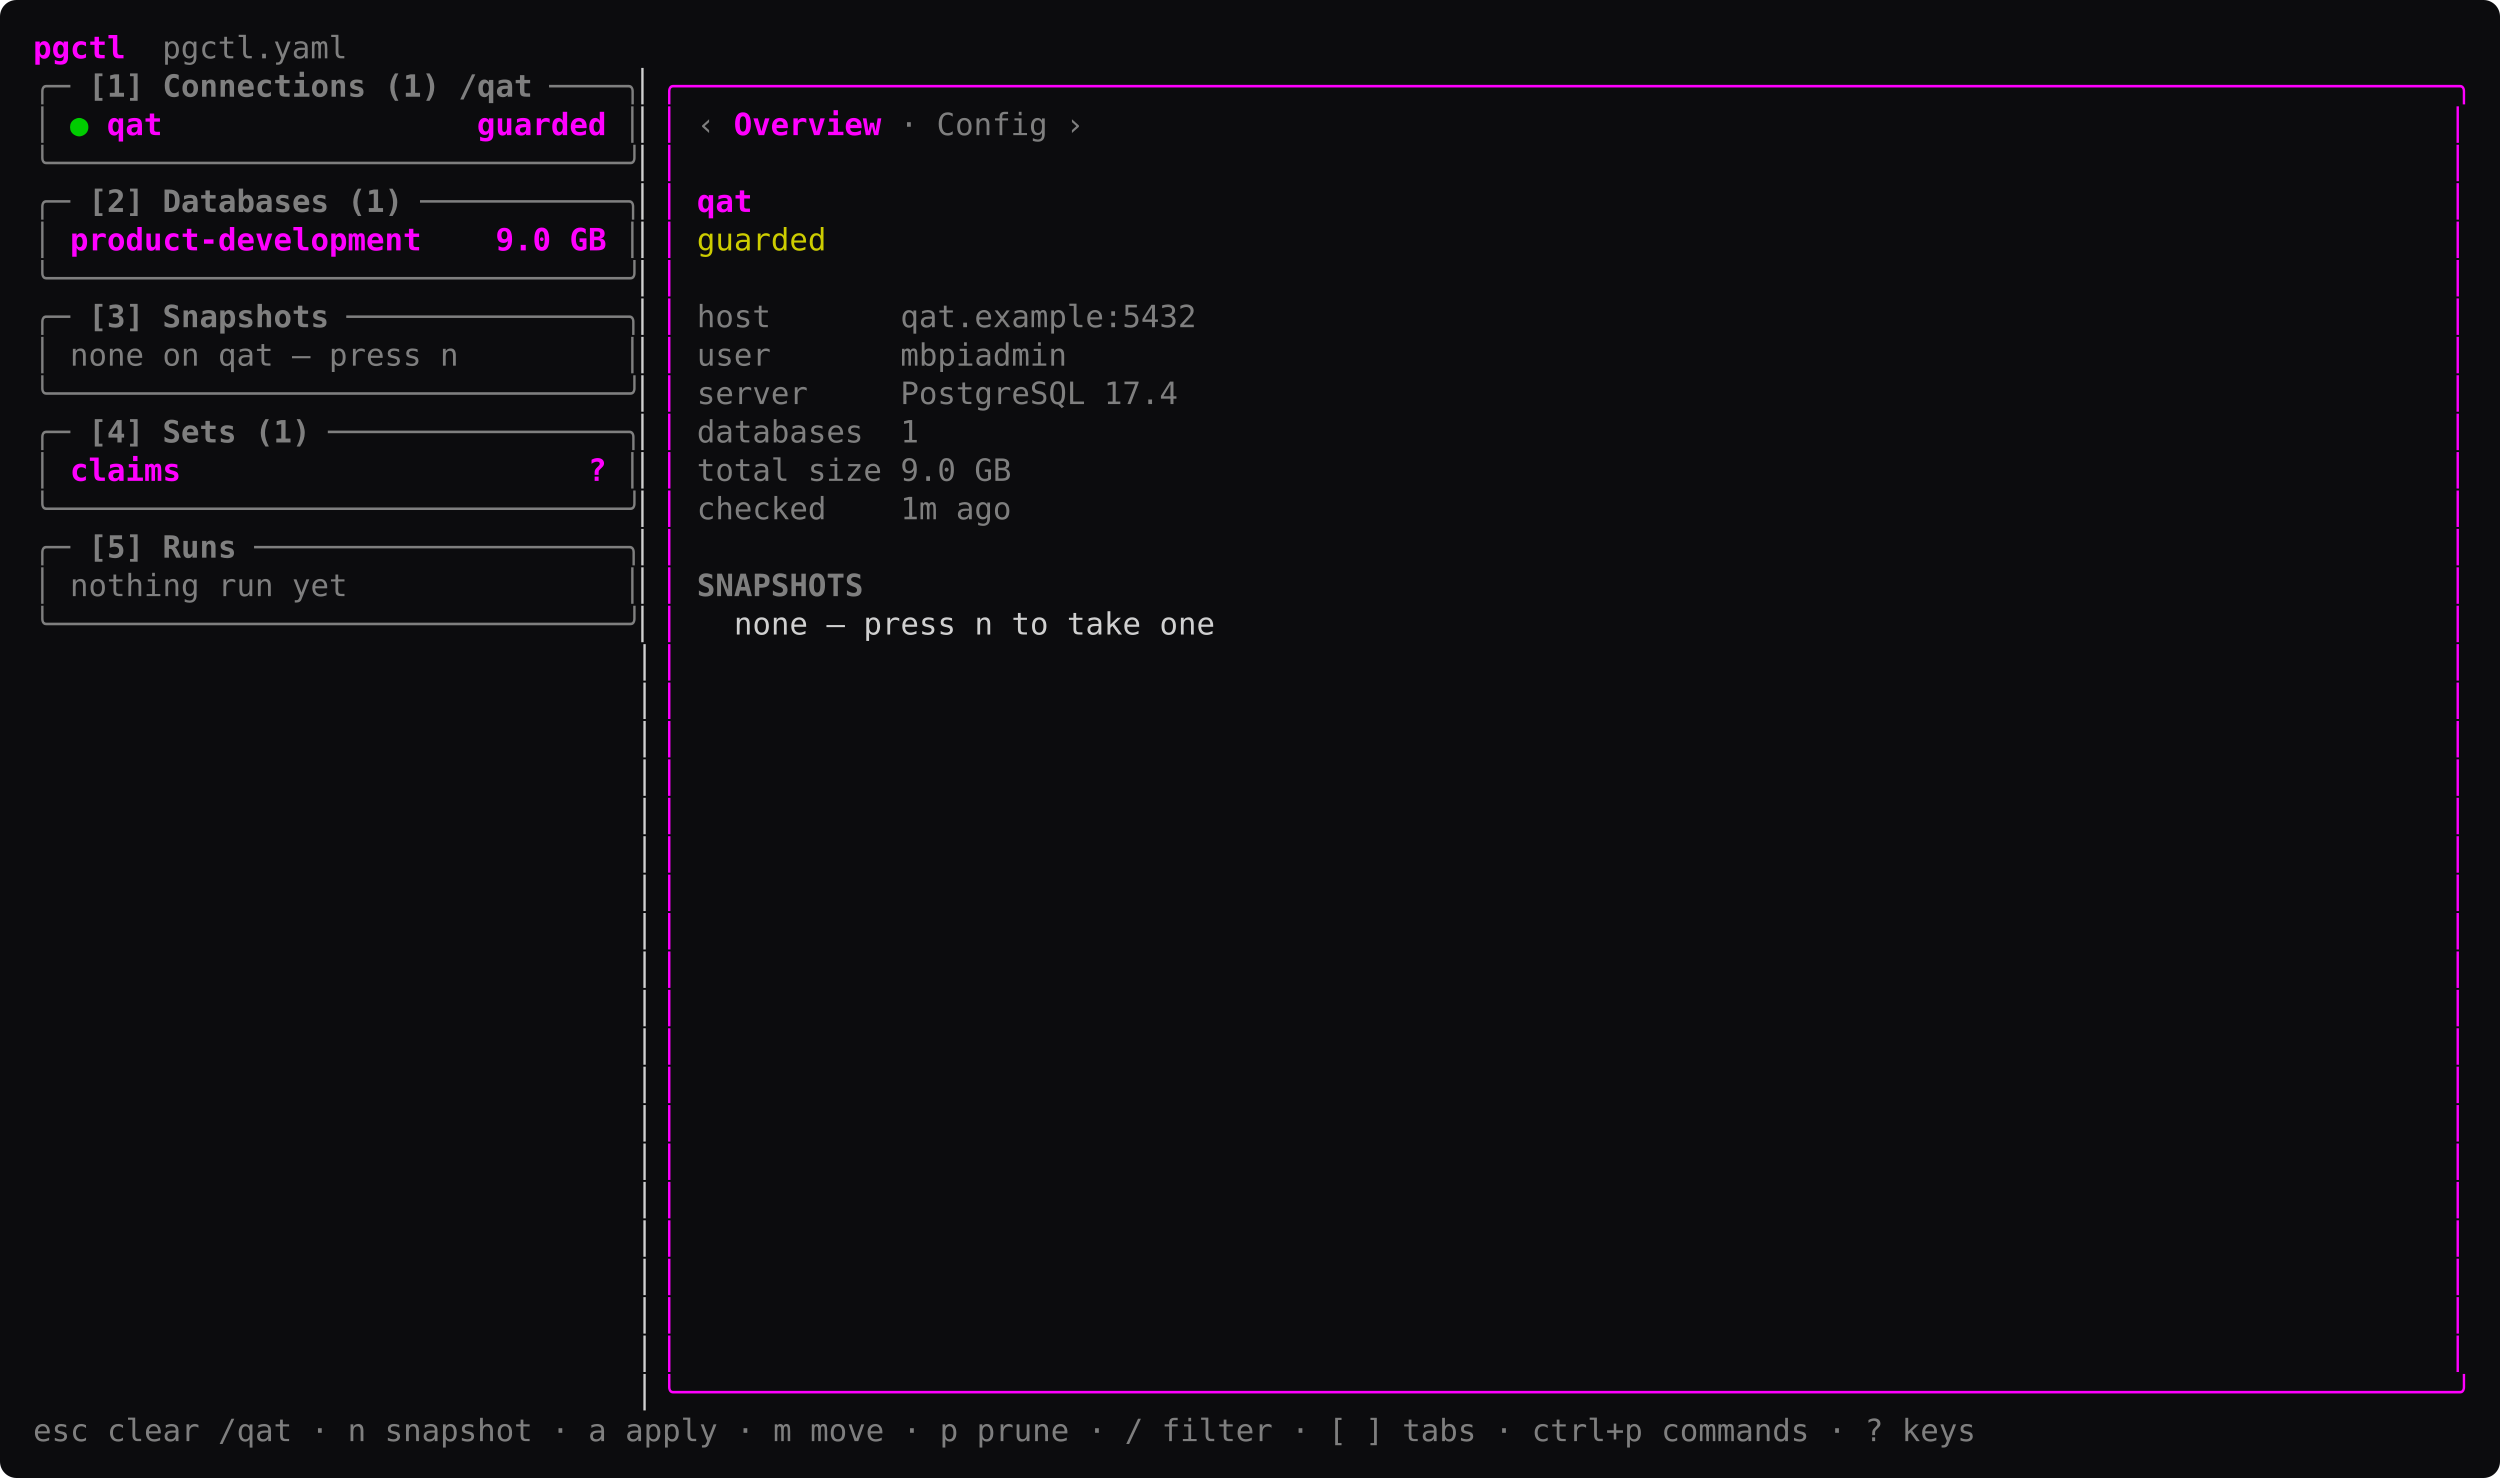
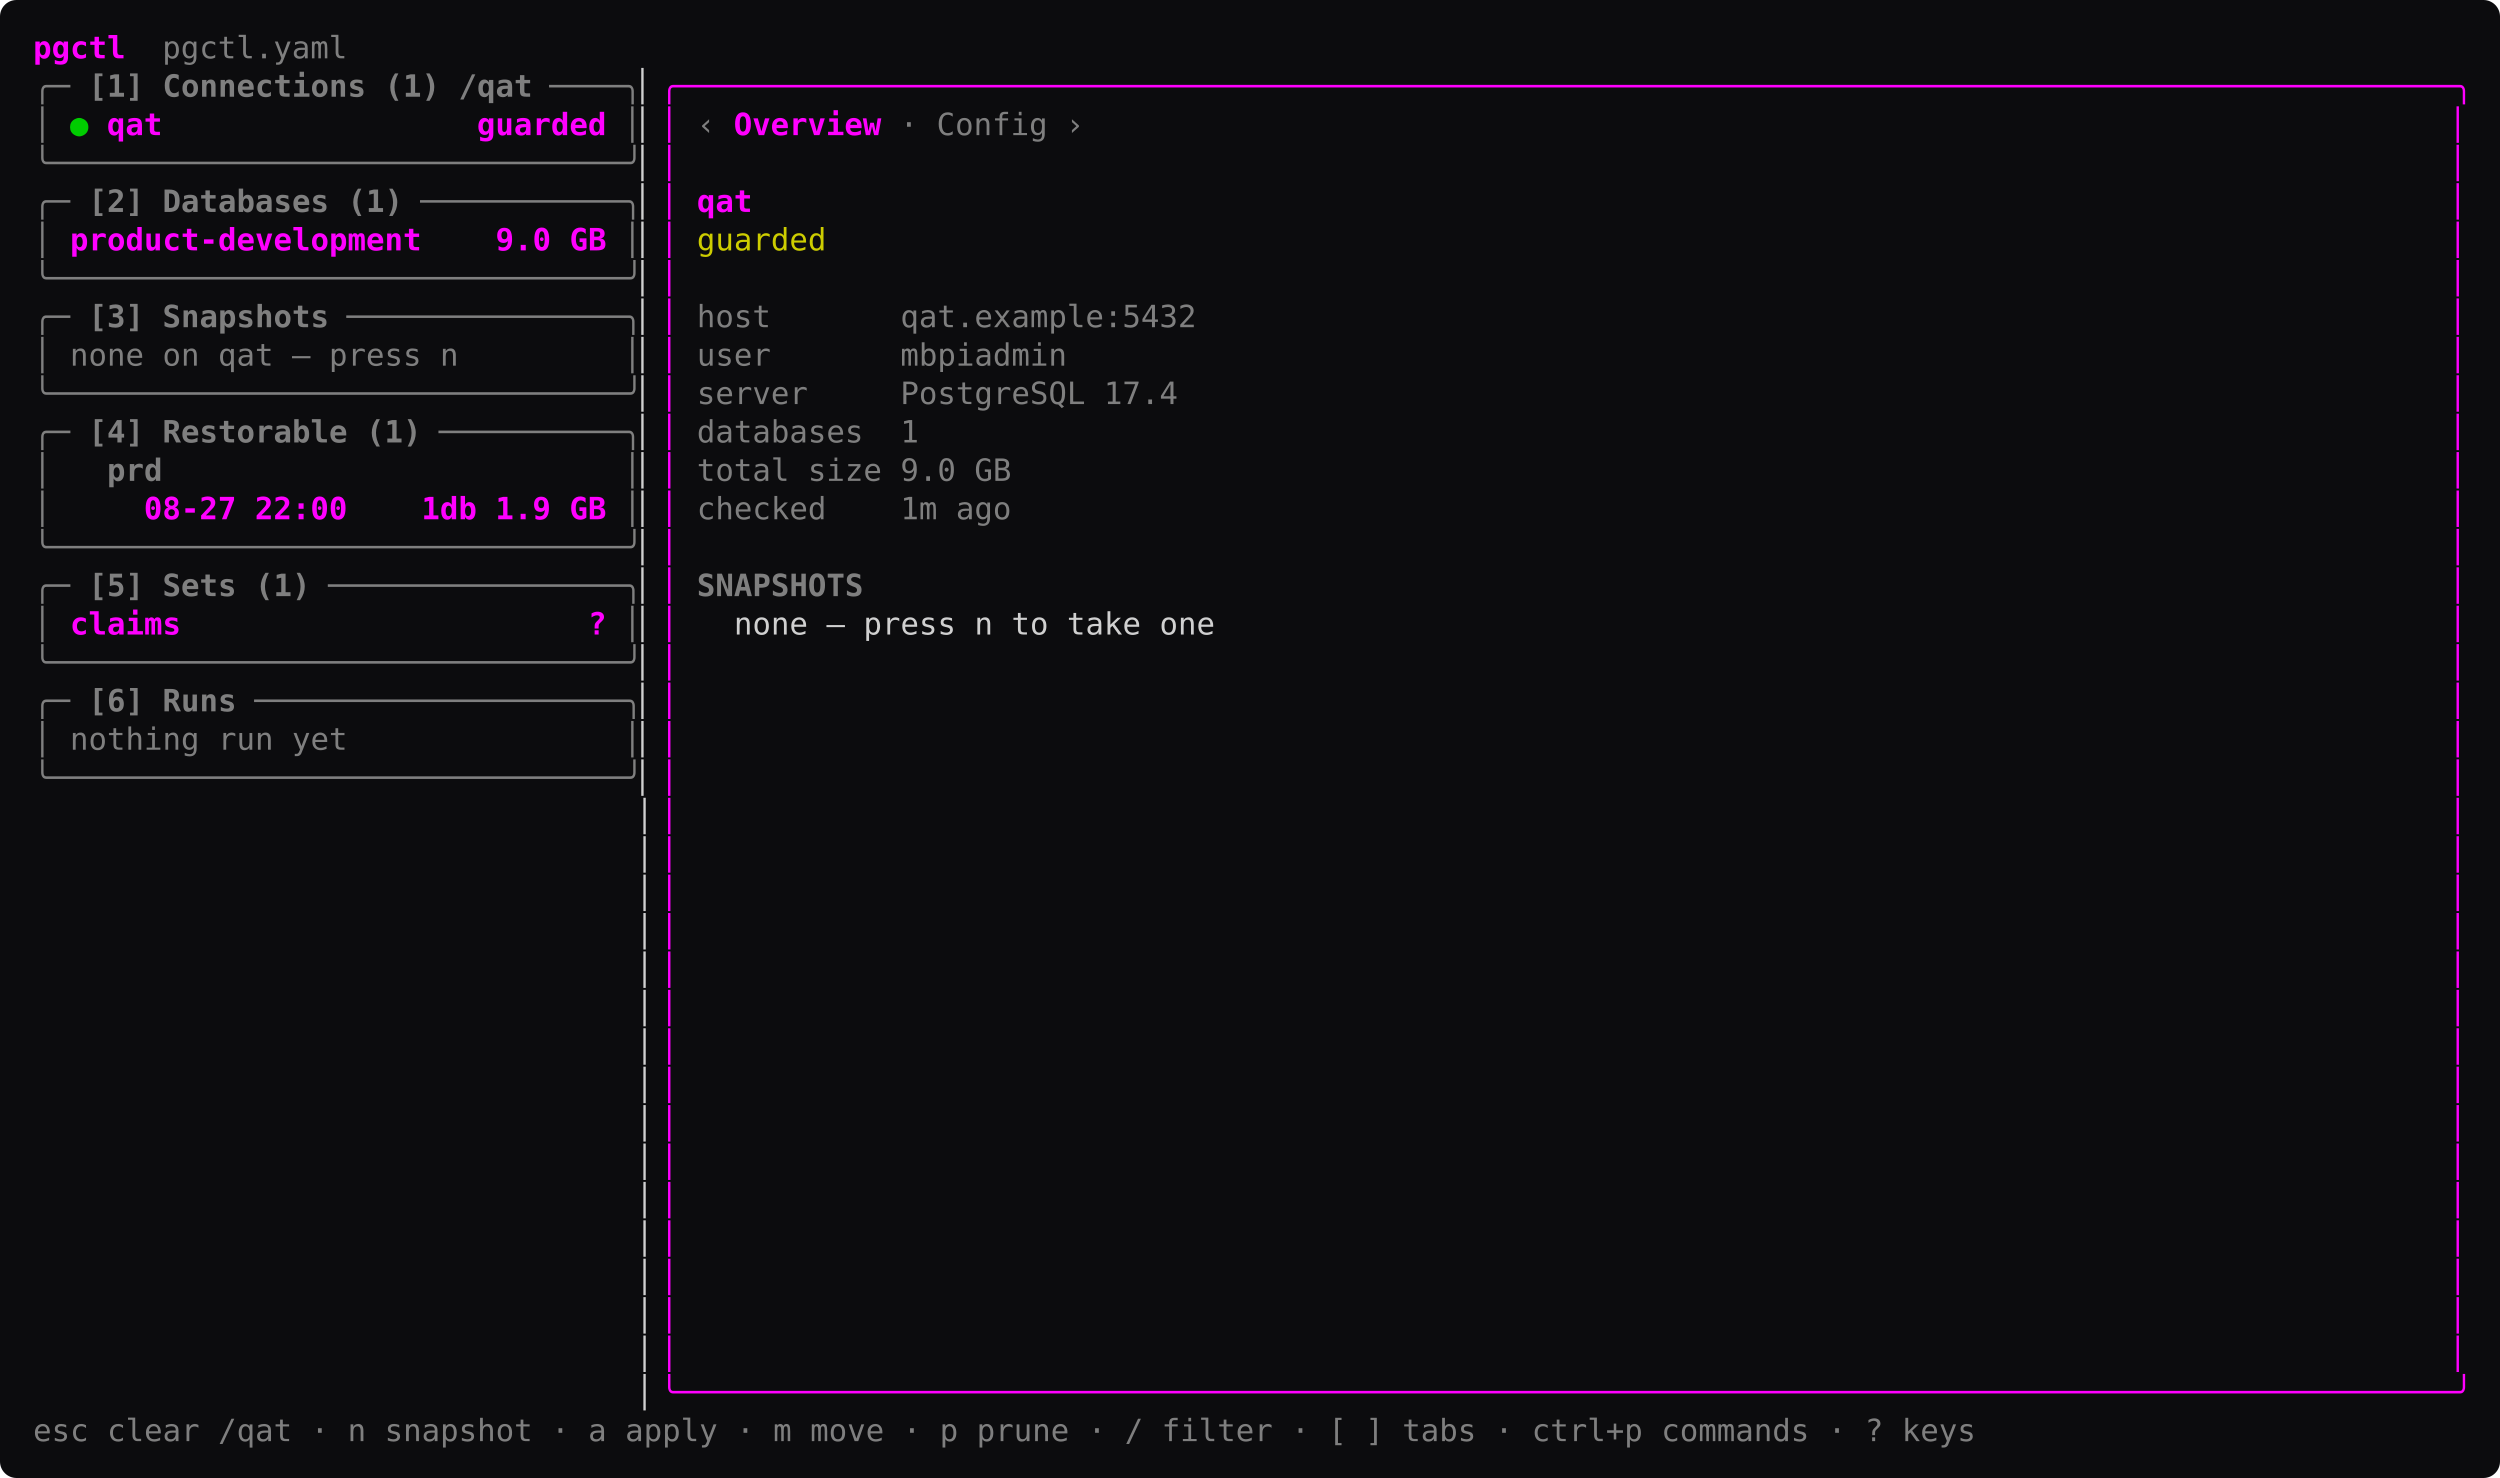
<svg xmlns="http://www.w3.org/2000/svg" width="1057.6" height="625.25" viewBox="0 0 1057.6 625.25" font-family="ui-monospace, 'SF Mono', SFMono-Regular, Menlo, Consolas, 'DejaVu Sans Mono', monospace" font-size="13" role="img">
  <rect width="1057.6" height="625.25" rx="7" fill="#0c0c0e" />
  <text x="14" y="24.68" textLength="39" lengthAdjust="spacing" fill="#ff00ff" font-weight="600" xml:space="preserve">pgctl</text>
  <text x="53" y="24.68" textLength="93.6" lengthAdjust="spacing" fill="#7f7f7f" xml:space="preserve">  pgctl.yaml</text>
  <text x="14" y="40.92" textLength="15.6" lengthAdjust="spacing" fill="#7f7f7f" xml:space="preserve">╭─</text>
  <text x="29.6" y="40.92" textLength="195" lengthAdjust="spacing" fill="#7f7f7f" font-weight="600" xml:space="preserve"> [1] Connections (1) /qat</text>
  <text x="232.4" y="40.92" textLength="39" lengthAdjust="spacing" fill="#7f7f7f" xml:space="preserve">────╮</text>
  <text x="271.4" y="40.92" textLength="7.8" lengthAdjust="spacing" fill="#d0d0d0" xml:space="preserve">▏</text>
  <text x="279.2" y="40.92" textLength="764.4" lengthAdjust="spacing" fill="#ff00ff" xml:space="preserve">╭────────────────────────────────────────────────────────────────────────────────────────────────╮</text>
  <text x="14" y="57.17" textLength="7.8" lengthAdjust="spacing" fill="#7f7f7f" xml:space="preserve">│</text>
  <text x="29.6" y="57.17" textLength="7.8" lengthAdjust="spacing" fill="#00cd00" xml:space="preserve">●</text>
  <text x="45.2" y="57.17" textLength="210.6" lengthAdjust="spacing" fill="#ff00ff" font-weight="600" xml:space="preserve">qat                 guarded</text>
  <text x="263.6" y="57.17" textLength="7.8" lengthAdjust="spacing" fill="#7f7f7f" xml:space="preserve">│</text>
  <text x="271.4" y="57.17" textLength="7.8" lengthAdjust="spacing" fill="#d0d0d0" xml:space="preserve">▏</text>
  <text x="279.2" y="57.17" textLength="7.8" lengthAdjust="spacing" fill="#ff00ff" xml:space="preserve">│</text>
  <text x="294.8" y="57.17" textLength="7.8" lengthAdjust="spacing" fill="#7f7f7f" xml:space="preserve">‹</text>
  <text x="310.4" y="57.17" textLength="7.8" lengthAdjust="spacing" fill="#ff00ff" font-weight="600" xml:space="preserve">O</text>
  <text x="318.2" y="57.17" textLength="7.8" lengthAdjust="spacing" fill="#ff00ff" font-weight="600" xml:space="preserve">v</text>
  <text x="326" y="57.17" textLength="7.8" lengthAdjust="spacing" fill="#ff00ff" font-weight="600" xml:space="preserve">e</text>
  <text x="333.8" y="57.17" textLength="7.8" lengthAdjust="spacing" fill="#ff00ff" font-weight="600" xml:space="preserve">r</text>
  <text x="341.6" y="57.17" textLength="7.8" lengthAdjust="spacing" fill="#ff00ff" font-weight="600" xml:space="preserve">v</text>
  <text x="349.4" y="57.17" textLength="7.8" lengthAdjust="spacing" fill="#ff00ff" font-weight="600" xml:space="preserve">i</text>
  <text x="357.2" y="57.17" textLength="7.8" lengthAdjust="spacing" fill="#ff00ff" font-weight="600" xml:space="preserve">e</text>
  <text x="365" y="57.17" textLength="7.8" lengthAdjust="spacing" fill="#ff00ff" font-weight="600" xml:space="preserve">w</text>
  <text x="380.6" y="57.17" textLength="7.8" lengthAdjust="spacing" fill="#7f7f7f" xml:space="preserve">·</text>
  <text x="388.4" y="57.17" textLength="54.6" lengthAdjust="spacing" fill="#7f7f7f" xml:space="preserve"> Config</text>
  <text x="450.8" y="57.17" textLength="7.8" lengthAdjust="spacing" fill="#7f7f7f" xml:space="preserve">›</text>
  <text x="1035.8" y="57.17" textLength="7.8" lengthAdjust="spacing" fill="#ff00ff" xml:space="preserve">│</text>
  <text x="14" y="73.42" textLength="257.4" lengthAdjust="spacing" fill="#7f7f7f" xml:space="preserve">╰───────────────────────────────╯</text>
  <text x="271.4" y="73.42" textLength="7.8" lengthAdjust="spacing" fill="#d0d0d0" xml:space="preserve">▏</text>
  <text x="279.2" y="73.42" textLength="7.8" lengthAdjust="spacing" fill="#ff00ff" xml:space="preserve">│</text>
  <text x="1035.8" y="73.42" textLength="7.8" lengthAdjust="spacing" fill="#ff00ff" xml:space="preserve">│</text>
  <text x="14" y="89.67" textLength="15.6" lengthAdjust="spacing" fill="#7f7f7f" xml:space="preserve">╭─</text>
  <text x="29.6" y="89.67" textLength="140.4" lengthAdjust="spacing" fill="#7f7f7f" font-weight="600" xml:space="preserve"> [2] Databases (1)</text>
  <text x="177.8" y="89.67" textLength="93.6" lengthAdjust="spacing" fill="#7f7f7f" xml:space="preserve">───────────╮</text>
  <text x="271.4" y="89.67" textLength="7.8" lengthAdjust="spacing" fill="#d0d0d0" xml:space="preserve">▏</text>
  <text x="279.2" y="89.67" textLength="7.8" lengthAdjust="spacing" fill="#ff00ff" xml:space="preserve">│</text>
  <text x="294.8" y="89.67" textLength="23.4" lengthAdjust="spacing" fill="#ff00ff" font-weight="600" xml:space="preserve">qat</text>
  <text x="1035.8" y="89.67" textLength="7.8" lengthAdjust="spacing" fill="#ff00ff" xml:space="preserve">│</text>
  <text x="14" y="105.92" textLength="7.8" lengthAdjust="spacing" fill="#7f7f7f" xml:space="preserve">│</text>
  <text x="29.6" y="105.92" textLength="226.2" lengthAdjust="spacing" fill="#ff00ff" font-weight="600" xml:space="preserve">product-development    9.0 GB</text>
  <text x="263.6" y="105.92" textLength="7.8" lengthAdjust="spacing" fill="#7f7f7f" xml:space="preserve">│</text>
  <text x="271.4" y="105.92" textLength="7.8" lengthAdjust="spacing" fill="#d0d0d0" xml:space="preserve">▏</text>
  <text x="279.2" y="105.92" textLength="7.8" lengthAdjust="spacing" fill="#ff00ff" xml:space="preserve">│</text>
  <text x="294.8" y="105.92" textLength="54.6" lengthAdjust="spacing" fill="#cdcd00" xml:space="preserve">guarded</text>
  <text x="1035.8" y="105.92" textLength="7.8" lengthAdjust="spacing" fill="#ff00ff" xml:space="preserve">│</text>
  <text x="14" y="122.17" textLength="257.4" lengthAdjust="spacing" fill="#7f7f7f" xml:space="preserve">╰───────────────────────────────╯</text>
  <text x="271.4" y="122.17" textLength="7.8" lengthAdjust="spacing" fill="#d0d0d0" xml:space="preserve">▏</text>
  <text x="279.2" y="122.17" textLength="7.8" lengthAdjust="spacing" fill="#ff00ff" xml:space="preserve">│</text>
  <text x="1035.8" y="122.17" textLength="7.8" lengthAdjust="spacing" fill="#ff00ff" xml:space="preserve">│</text>
  <text x="14" y="138.43" textLength="15.6" lengthAdjust="spacing" fill="#7f7f7f" xml:space="preserve">╭─</text>
  <text x="29.6" y="138.43" textLength="109.2" lengthAdjust="spacing" fill="#7f7f7f" font-weight="600" xml:space="preserve"> [3] Snapshots</text>
  <text x="146.6" y="138.43" textLength="124.8" lengthAdjust="spacing" fill="#7f7f7f" xml:space="preserve">───────────────╮</text>
  <text x="271.4" y="138.43" textLength="7.8" lengthAdjust="spacing" fill="#d0d0d0" xml:space="preserve">▏</text>
  <text x="279.2" y="138.43" textLength="7.8" lengthAdjust="spacing" fill="#ff00ff" xml:space="preserve">│</text>
  <text x="294.8" y="138.43" textLength="210.6" lengthAdjust="spacing" fill="#7f7f7f" xml:space="preserve">host       qat.example:5432</text>
  <text x="1035.8" y="138.43" textLength="7.8" lengthAdjust="spacing" fill="#ff00ff" xml:space="preserve">│</text>
  <text x="14" y="154.68" textLength="7.8" lengthAdjust="spacing" fill="#7f7f7f" xml:space="preserve">│</text>
  <text x="29.6" y="154.68" textLength="163.8" lengthAdjust="spacing" fill="#7f7f7f" xml:space="preserve">none on qat — press n</text>
  <text x="263.6" y="154.68" textLength="7.8" lengthAdjust="spacing" fill="#7f7f7f" xml:space="preserve">│</text>
  <text x="271.4" y="154.68" textLength="7.8" lengthAdjust="spacing" fill="#d0d0d0" xml:space="preserve">▏</text>
  <text x="279.2" y="154.68" textLength="7.8" lengthAdjust="spacing" fill="#ff00ff" xml:space="preserve">│</text>
  <text x="294.8" y="154.68" textLength="156" lengthAdjust="spacing" fill="#7f7f7f" xml:space="preserve">user       mbpiadmin</text>
  <text x="1035.8" y="154.68" textLength="7.8" lengthAdjust="spacing" fill="#ff00ff" xml:space="preserve">│</text>
  <text x="14" y="170.93" textLength="257.4" lengthAdjust="spacing" fill="#7f7f7f" xml:space="preserve">╰───────────────────────────────╯</text>
  <text x="271.4" y="170.93" textLength="7.8" lengthAdjust="spacing" fill="#d0d0d0" xml:space="preserve">▏</text>
  <text x="279.2" y="170.93" textLength="7.8" lengthAdjust="spacing" fill="#ff00ff" xml:space="preserve">│</text>
  <text x="294.8" y="170.93" textLength="202.8" lengthAdjust="spacing" fill="#7f7f7f" xml:space="preserve">server     PostgreSQL 17.4</text>
  <text x="1035.8" y="170.93" textLength="7.8" lengthAdjust="spacing" fill="#ff00ff" xml:space="preserve">│</text>
  <text x="14" y="187.18" textLength="15.6" lengthAdjust="spacing" fill="#7f7f7f" xml:space="preserve">╭─</text>
-   <text x="29.6" y="187.18" textLength="101.4" lengthAdjust="spacing" fill="#7f7f7f" font-weight="600" xml:space="preserve"> [4] Sets (1)</text>
-   <text x="138.8" y="187.18" textLength="132.6" lengthAdjust="spacing" fill="#7f7f7f" xml:space="preserve">────────────────╮</text>
+   <text x="29.6" y="187.18" textLength="148.2" lengthAdjust="spacing" fill="#7f7f7f" font-weight="600" xml:space="preserve"> [4] Restorable (1)</text>
+   <text x="185.6" y="187.18" textLength="85.8" lengthAdjust="spacing" fill="#7f7f7f" xml:space="preserve">──────────╮</text>
  <text x="271.4" y="187.18" textLength="7.8" lengthAdjust="spacing" fill="#d0d0d0" xml:space="preserve">▏</text>
  <text x="279.2" y="187.18" textLength="7.8" lengthAdjust="spacing" fill="#ff00ff" xml:space="preserve">│</text>
  <text x="294.8" y="187.18" textLength="93.6" lengthAdjust="spacing" fill="#7f7f7f" xml:space="preserve">databases  1</text>
  <text x="1035.8" y="187.18" textLength="7.8" lengthAdjust="spacing" fill="#ff00ff" xml:space="preserve">│</text>
  <text x="14" y="203.43" textLength="7.8" lengthAdjust="spacing" fill="#7f7f7f" xml:space="preserve">│</text>
-   <text x="29.6" y="203.43" textLength="226.2" lengthAdjust="spacing" fill="#ff00ff" font-weight="600" xml:space="preserve">claims                      ?</text>
+   <text x="29.6" y="203.43" textLength="39" lengthAdjust="spacing" fill="#7f7f7f" font-weight="600" xml:space="preserve">  prd</text>
  <text x="263.6" y="203.43" textLength="7.8" lengthAdjust="spacing" fill="#7f7f7f" xml:space="preserve">│</text>
  <text x="271.4" y="203.43" textLength="7.8" lengthAdjust="spacing" fill="#d0d0d0" xml:space="preserve">▏</text>
  <text x="279.2" y="203.43" textLength="7.8" lengthAdjust="spacing" fill="#ff00ff" xml:space="preserve">│</text>
  <text x="294.8" y="203.43" textLength="132.6" lengthAdjust="spacing" fill="#7f7f7f" xml:space="preserve">total size 9.0 GB</text>
  <text x="1035.8" y="203.43" textLength="7.8" lengthAdjust="spacing" fill="#ff00ff" xml:space="preserve">│</text>
-   <text x="14" y="219.68" textLength="257.4" lengthAdjust="spacing" fill="#7f7f7f" xml:space="preserve">╰───────────────────────────────╯</text>
+   <text x="14" y="219.68" textLength="7.8" lengthAdjust="spacing" fill="#7f7f7f" xml:space="preserve">│</text>
+   <text x="45.2" y="219.68" textLength="210.6" lengthAdjust="spacing" fill="#ff00ff" font-weight="600" xml:space="preserve">  08-27 22:00    1db 1.9 GB</text>
+   <text x="263.6" y="219.68" textLength="7.8" lengthAdjust="spacing" fill="#7f7f7f" xml:space="preserve">│</text>
  <text x="271.4" y="219.68" textLength="7.8" lengthAdjust="spacing" fill="#d0d0d0" xml:space="preserve">▏</text>
  <text x="279.2" y="219.68" textLength="7.8" lengthAdjust="spacing" fill="#ff00ff" xml:space="preserve">│</text>
  <text x="294.8" y="219.68" textLength="132.6" lengthAdjust="spacing" fill="#7f7f7f" xml:space="preserve">checked    1m ago</text>
  <text x="1035.8" y="219.68" textLength="7.8" lengthAdjust="spacing" fill="#ff00ff" xml:space="preserve">│</text>
-   <text x="14" y="235.93" textLength="15.6" lengthAdjust="spacing" fill="#7f7f7f" xml:space="preserve">╭─</text>
-   <text x="29.6" y="235.93" textLength="70.2" lengthAdjust="spacing" fill="#7f7f7f" font-weight="600" xml:space="preserve"> [5] Runs</text>
-   <text x="107.6" y="235.93" textLength="163.8" lengthAdjust="spacing" fill="#7f7f7f" xml:space="preserve">────────────────────╮</text>
+   <text x="14" y="235.93" textLength="257.4" lengthAdjust="spacing" fill="#7f7f7f" xml:space="preserve">╰───────────────────────────────╯</text>
  <text x="271.4" y="235.93" textLength="7.8" lengthAdjust="spacing" fill="#d0d0d0" xml:space="preserve">▏</text>
  <text x="279.2" y="235.93" textLength="7.8" lengthAdjust="spacing" fill="#ff00ff" xml:space="preserve">│</text>
  <text x="1035.8" y="235.93" textLength="7.8" lengthAdjust="spacing" fill="#ff00ff" xml:space="preserve">│</text>
-   <text x="14" y="252.18" textLength="7.8" lengthAdjust="spacing" fill="#7f7f7f" xml:space="preserve">│</text>
-   <text x="29.6" y="252.18" textLength="117" lengthAdjust="spacing" fill="#7f7f7f" xml:space="preserve">nothing run yet</text>
-   <text x="263.6" y="252.18" textLength="7.8" lengthAdjust="spacing" fill="#7f7f7f" xml:space="preserve">│</text>
+   <text x="14" y="252.18" textLength="15.6" lengthAdjust="spacing" fill="#7f7f7f" xml:space="preserve">╭─</text>
+   <text x="29.6" y="252.18" textLength="101.4" lengthAdjust="spacing" fill="#7f7f7f" font-weight="600" xml:space="preserve"> [5] Sets (1)</text>
+   <text x="138.8" y="252.18" textLength="132.6" lengthAdjust="spacing" fill="#7f7f7f" xml:space="preserve">────────────────╮</text>
  <text x="271.4" y="252.18" textLength="7.8" lengthAdjust="spacing" fill="#d0d0d0" xml:space="preserve">▏</text>
  <text x="279.2" y="252.18" textLength="7.8" lengthAdjust="spacing" fill="#ff00ff" xml:space="preserve">│</text>
  <text x="294.8" y="252.18" textLength="70.2" lengthAdjust="spacing" fill="#7f7f7f" font-weight="600" xml:space="preserve">SNAPSHOTS</text>
  <text x="1035.8" y="252.18" textLength="7.8" lengthAdjust="spacing" fill="#ff00ff" xml:space="preserve">│</text>
-   <text x="14" y="268.43" textLength="257.4" lengthAdjust="spacing" fill="#7f7f7f" xml:space="preserve">╰───────────────────────────────╯</text>
+   <text x="14" y="268.43" textLength="7.8" lengthAdjust="spacing" fill="#7f7f7f" xml:space="preserve">│</text>
+   <text x="29.6" y="268.43" textLength="226.2" lengthAdjust="spacing" fill="#ff00ff" font-weight="600" xml:space="preserve">claims                      ?</text>
+   <text x="263.6" y="268.43" textLength="7.8" lengthAdjust="spacing" fill="#7f7f7f" xml:space="preserve">│</text>
  <text x="271.4" y="268.43" textLength="7.8" lengthAdjust="spacing" fill="#d0d0d0" xml:space="preserve">▏</text>
  <text x="279.2" y="268.43" textLength="7.8" lengthAdjust="spacing" fill="#ff00ff" xml:space="preserve">│</text>
  <text x="287" y="268.43" textLength="226.2" lengthAdjust="spacing" fill="#d0d0d0" xml:space="preserve">   none — press n to take one</text>
  <text x="1035.8" y="268.43" textLength="7.8" lengthAdjust="spacing" fill="#ff00ff" xml:space="preserve">│</text>
-   <text x="14" y="284.68" textLength="265.2" lengthAdjust="spacing" fill="#d0d0d0" xml:space="preserve">                                 ▏</text>
+   <text x="14" y="284.68" textLength="257.4" lengthAdjust="spacing" fill="#7f7f7f" xml:space="preserve">╰───────────────────────────────╯</text>
+   <text x="271.4" y="284.68" textLength="7.8" lengthAdjust="spacing" fill="#d0d0d0" xml:space="preserve">▏</text>
  <text x="279.2" y="284.68" textLength="7.8" lengthAdjust="spacing" fill="#ff00ff" xml:space="preserve">│</text>
  <text x="1035.8" y="284.68" textLength="7.8" lengthAdjust="spacing" fill="#ff00ff" xml:space="preserve">│</text>
-   <text x="14" y="300.93" textLength="265.2" lengthAdjust="spacing" fill="#d0d0d0" xml:space="preserve">                                 ▏</text>
+   <text x="14" y="300.93" textLength="15.6" lengthAdjust="spacing" fill="#7f7f7f" xml:space="preserve">╭─</text>
+   <text x="29.6" y="300.93" textLength="70.2" lengthAdjust="spacing" fill="#7f7f7f" font-weight="600" xml:space="preserve"> [6] Runs</text>
+   <text x="107.6" y="300.93" textLength="163.8" lengthAdjust="spacing" fill="#7f7f7f" xml:space="preserve">────────────────────╮</text>
+   <text x="271.4" y="300.93" textLength="7.8" lengthAdjust="spacing" fill="#d0d0d0" xml:space="preserve">▏</text>
  <text x="279.2" y="300.93" textLength="7.8" lengthAdjust="spacing" fill="#ff00ff" xml:space="preserve">│</text>
  <text x="1035.8" y="300.93" textLength="7.8" lengthAdjust="spacing" fill="#ff00ff" xml:space="preserve">│</text>
-   <text x="14" y="317.18" textLength="265.2" lengthAdjust="spacing" fill="#d0d0d0" xml:space="preserve">                                 ▏</text>
+   <text x="14" y="317.18" textLength="7.8" lengthAdjust="spacing" fill="#7f7f7f" xml:space="preserve">│</text>
+   <text x="29.6" y="317.18" textLength="117" lengthAdjust="spacing" fill="#7f7f7f" xml:space="preserve">nothing run yet</text>
+   <text x="263.6" y="317.18" textLength="7.8" lengthAdjust="spacing" fill="#7f7f7f" xml:space="preserve">│</text>
+   <text x="271.4" y="317.18" textLength="7.8" lengthAdjust="spacing" fill="#d0d0d0" xml:space="preserve">▏</text>
  <text x="279.2" y="317.18" textLength="7.8" lengthAdjust="spacing" fill="#ff00ff" xml:space="preserve">│</text>
  <text x="1035.8" y="317.18" textLength="7.8" lengthAdjust="spacing" fill="#ff00ff" xml:space="preserve">│</text>
-   <text x="14" y="333.43" textLength="265.2" lengthAdjust="spacing" fill="#d0d0d0" xml:space="preserve">                                 ▏</text>
+   <text x="14" y="333.43" textLength="257.4" lengthAdjust="spacing" fill="#7f7f7f" xml:space="preserve">╰───────────────────────────────╯</text>
+   <text x="271.4" y="333.43" textLength="7.8" lengthAdjust="spacing" fill="#d0d0d0" xml:space="preserve">▏</text>
  <text x="279.2" y="333.43" textLength="7.8" lengthAdjust="spacing" fill="#ff00ff" xml:space="preserve">│</text>
  <text x="1035.8" y="333.43" textLength="7.8" lengthAdjust="spacing" fill="#ff00ff" xml:space="preserve">│</text>
  <text x="14" y="349.68" textLength="265.2" lengthAdjust="spacing" fill="#d0d0d0" xml:space="preserve">                                 ▏</text>
  <text x="279.2" y="349.68" textLength="7.8" lengthAdjust="spacing" fill="#ff00ff" xml:space="preserve">│</text>
  <text x="1035.8" y="349.68" textLength="7.8" lengthAdjust="spacing" fill="#ff00ff" xml:space="preserve">│</text>
  <text x="14" y="365.93" textLength="265.2" lengthAdjust="spacing" fill="#d0d0d0" xml:space="preserve">                                 ▏</text>
  <text x="279.2" y="365.93" textLength="7.8" lengthAdjust="spacing" fill="#ff00ff" xml:space="preserve">│</text>
  <text x="1035.8" y="365.93" textLength="7.8" lengthAdjust="spacing" fill="#ff00ff" xml:space="preserve">│</text>
  <text x="14" y="382.18" textLength="265.2" lengthAdjust="spacing" fill="#d0d0d0" xml:space="preserve">                                 ▏</text>
  <text x="279.2" y="382.18" textLength="7.8" lengthAdjust="spacing" fill="#ff00ff" xml:space="preserve">│</text>
  <text x="1035.8" y="382.18" textLength="7.8" lengthAdjust="spacing" fill="#ff00ff" xml:space="preserve">│</text>
  <text x="14" y="398.43" textLength="265.2" lengthAdjust="spacing" fill="#d0d0d0" xml:space="preserve">                                 ▏</text>
  <text x="279.2" y="398.43" textLength="7.8" lengthAdjust="spacing" fill="#ff00ff" xml:space="preserve">│</text>
  <text x="1035.8" y="398.43" textLength="7.8" lengthAdjust="spacing" fill="#ff00ff" xml:space="preserve">│</text>
  <text x="14" y="414.68" textLength="265.2" lengthAdjust="spacing" fill="#d0d0d0" xml:space="preserve">                                 ▏</text>
  <text x="279.2" y="414.68" textLength="7.8" lengthAdjust="spacing" fill="#ff00ff" xml:space="preserve">│</text>
  <text x="1035.8" y="414.68" textLength="7.8" lengthAdjust="spacing" fill="#ff00ff" xml:space="preserve">│</text>
  <text x="14" y="430.93" textLength="265.2" lengthAdjust="spacing" fill="#d0d0d0" xml:space="preserve">                                 ▏</text>
  <text x="279.2" y="430.93" textLength="7.8" lengthAdjust="spacing" fill="#ff00ff" xml:space="preserve">│</text>
  <text x="1035.8" y="430.93" textLength="7.8" lengthAdjust="spacing" fill="#ff00ff" xml:space="preserve">│</text>
  <text x="14" y="447.18" textLength="265.2" lengthAdjust="spacing" fill="#d0d0d0" xml:space="preserve">                                 ▏</text>
  <text x="279.2" y="447.18" textLength="7.8" lengthAdjust="spacing" fill="#ff00ff" xml:space="preserve">│</text>
  <text x="1035.8" y="447.18" textLength="7.8" lengthAdjust="spacing" fill="#ff00ff" xml:space="preserve">│</text>
  <text x="14" y="463.43" textLength="265.2" lengthAdjust="spacing" fill="#d0d0d0" xml:space="preserve">                                 ▏</text>
  <text x="279.2" y="463.43" textLength="7.8" lengthAdjust="spacing" fill="#ff00ff" xml:space="preserve">│</text>
  <text x="1035.8" y="463.43" textLength="7.8" lengthAdjust="spacing" fill="#ff00ff" xml:space="preserve">│</text>
  <text x="14" y="479.68" textLength="265.2" lengthAdjust="spacing" fill="#d0d0d0" xml:space="preserve">                                 ▏</text>
  <text x="279.2" y="479.68" textLength="7.8" lengthAdjust="spacing" fill="#ff00ff" xml:space="preserve">│</text>
  <text x="1035.8" y="479.68" textLength="7.8" lengthAdjust="spacing" fill="#ff00ff" xml:space="preserve">│</text>
  <text x="14" y="495.93" textLength="265.2" lengthAdjust="spacing" fill="#d0d0d0" xml:space="preserve">                                 ▏</text>
  <text x="279.2" y="495.93" textLength="7.8" lengthAdjust="spacing" fill="#ff00ff" xml:space="preserve">│</text>
  <text x="1035.8" y="495.93" textLength="7.8" lengthAdjust="spacing" fill="#ff00ff" xml:space="preserve">│</text>
  <text x="14" y="512.17" textLength="265.2" lengthAdjust="spacing" fill="#d0d0d0" xml:space="preserve">                                 ▏</text>
  <text x="279.2" y="512.17" textLength="7.8" lengthAdjust="spacing" fill="#ff00ff" xml:space="preserve">│</text>
  <text x="1035.8" y="512.17" textLength="7.8" lengthAdjust="spacing" fill="#ff00ff" xml:space="preserve">│</text>
  <text x="14" y="528.42" textLength="265.2" lengthAdjust="spacing" fill="#d0d0d0" xml:space="preserve">                                 ▏</text>
  <text x="279.2" y="528.42" textLength="7.8" lengthAdjust="spacing" fill="#ff00ff" xml:space="preserve">│</text>
  <text x="1035.8" y="528.42" textLength="7.8" lengthAdjust="spacing" fill="#ff00ff" xml:space="preserve">│</text>
  <text x="14" y="544.67" textLength="265.2" lengthAdjust="spacing" fill="#d0d0d0" xml:space="preserve">                                 ▏</text>
  <text x="279.2" y="544.67" textLength="7.8" lengthAdjust="spacing" fill="#ff00ff" xml:space="preserve">│</text>
  <text x="1035.8" y="544.67" textLength="7.8" lengthAdjust="spacing" fill="#ff00ff" xml:space="preserve">│</text>
  <text x="14" y="560.92" textLength="265.2" lengthAdjust="spacing" fill="#d0d0d0" xml:space="preserve">                                 ▏</text>
  <text x="279.2" y="560.92" textLength="7.8" lengthAdjust="spacing" fill="#ff00ff" xml:space="preserve">│</text>
  <text x="1035.8" y="560.92" textLength="7.8" lengthAdjust="spacing" fill="#ff00ff" xml:space="preserve">│</text>
  <text x="14" y="577.17" textLength="265.2" lengthAdjust="spacing" fill="#d0d0d0" xml:space="preserve">                                 ▏</text>
  <text x="279.2" y="577.17" textLength="7.8" lengthAdjust="spacing" fill="#ff00ff" xml:space="preserve">│</text>
  <text x="1035.8" y="577.17" textLength="7.8" lengthAdjust="spacing" fill="#ff00ff" xml:space="preserve">│</text>
  <text x="14" y="593.42" textLength="265.2" lengthAdjust="spacing" fill="#d0d0d0" xml:space="preserve">                                 ▏</text>
  <text x="279.2" y="593.42" textLength="764.4" lengthAdjust="spacing" fill="#ff00ff" xml:space="preserve">╰────────────────────────────────────────────────────────────────────────────────────────────────╯</text>
  <text x="14" y="609.67" textLength="819" lengthAdjust="spacing" fill="#7f7f7f" xml:space="preserve">esc clear /qat · n snapshot · a apply · m move · p prune · / filter · [ ] tabs · ctrl+p commands · ? keys</text>
</svg>
